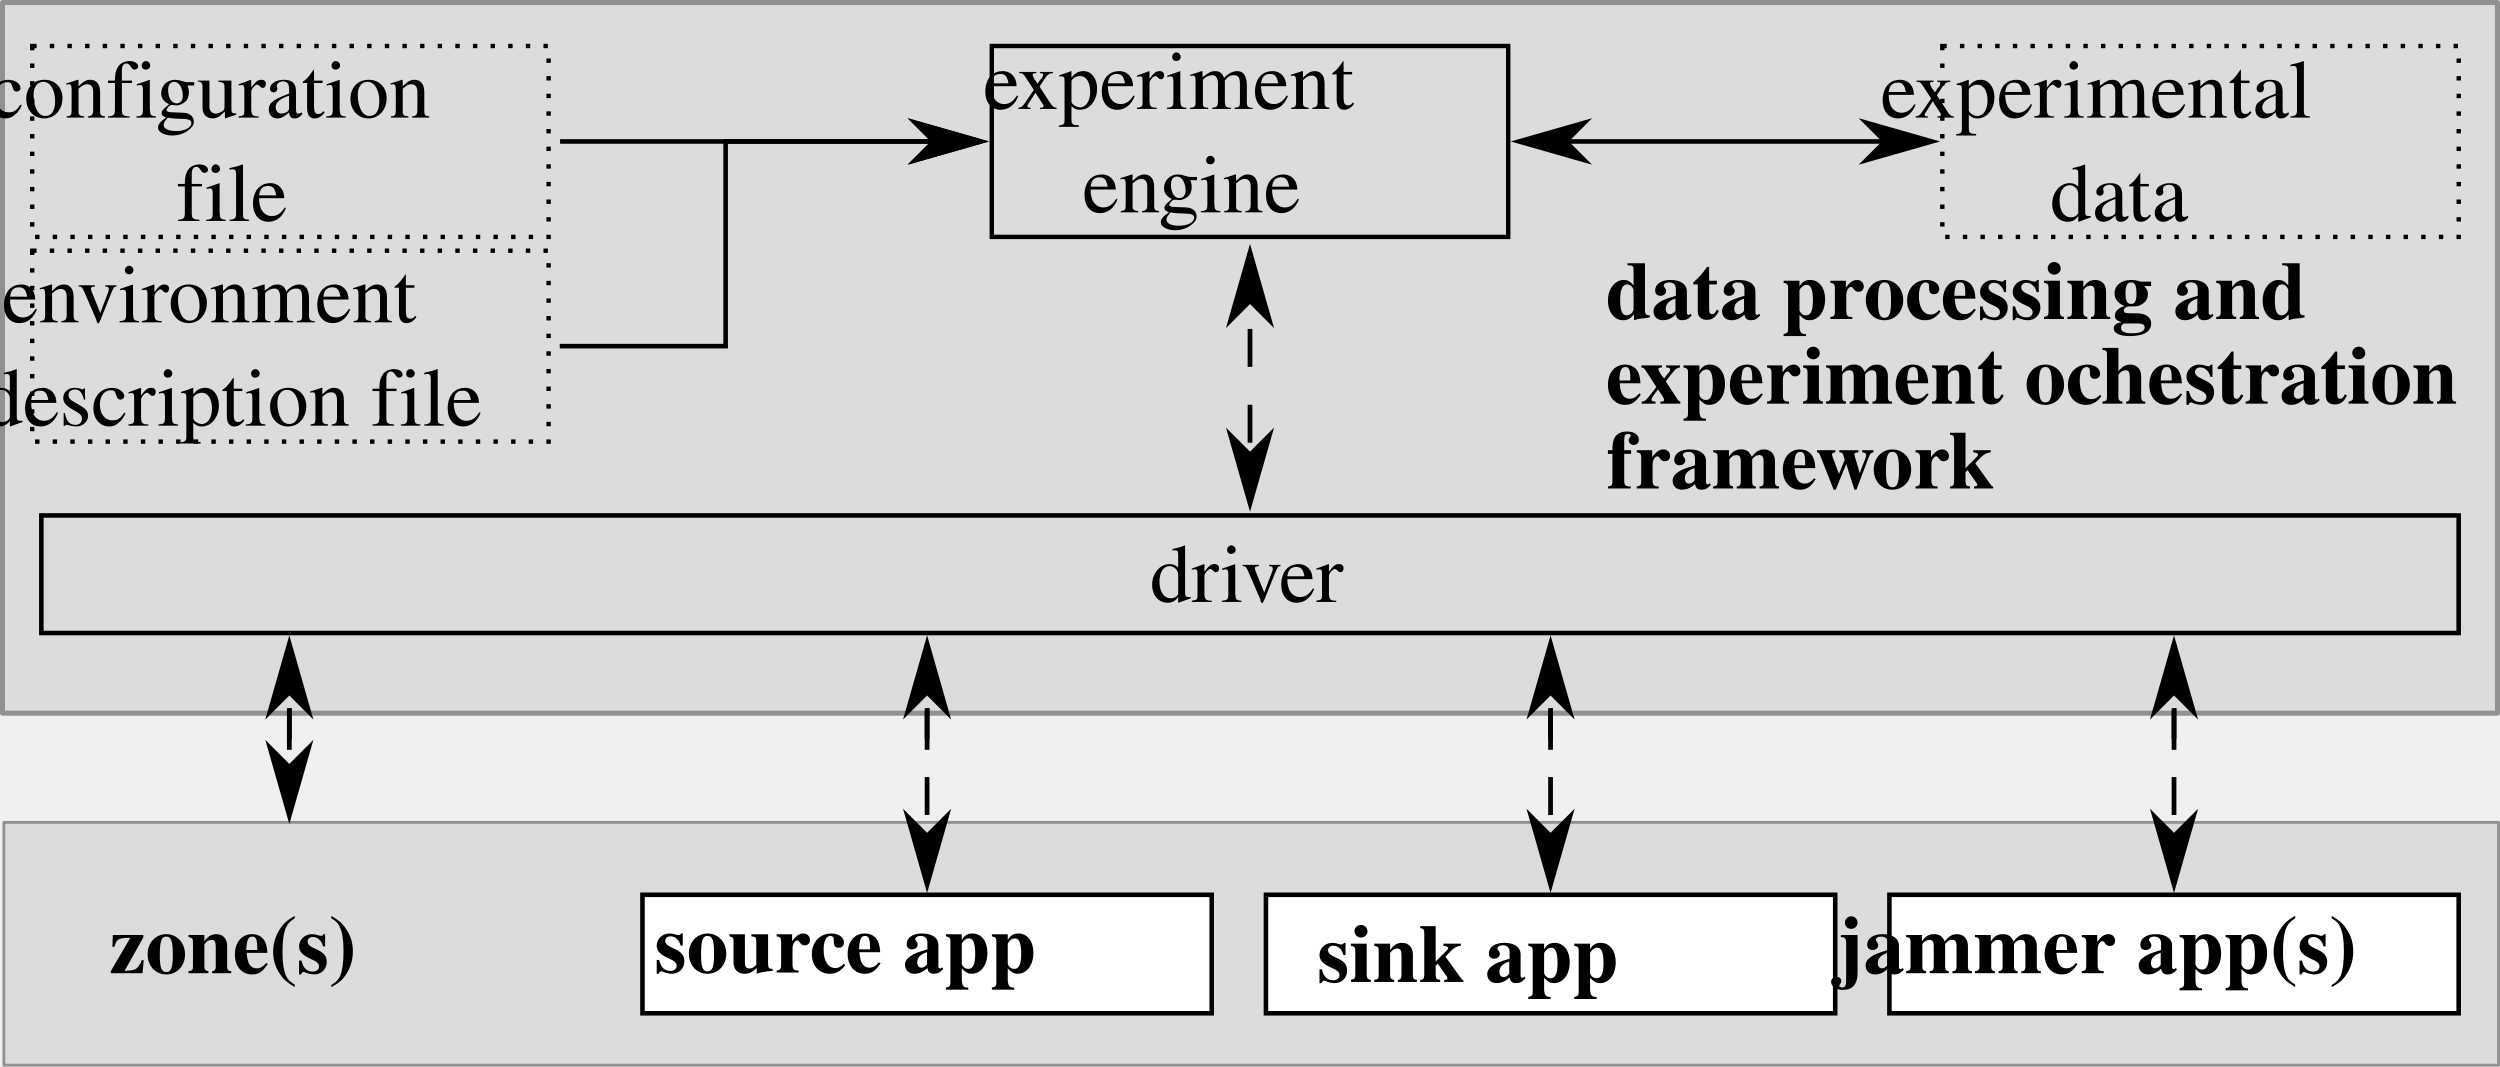
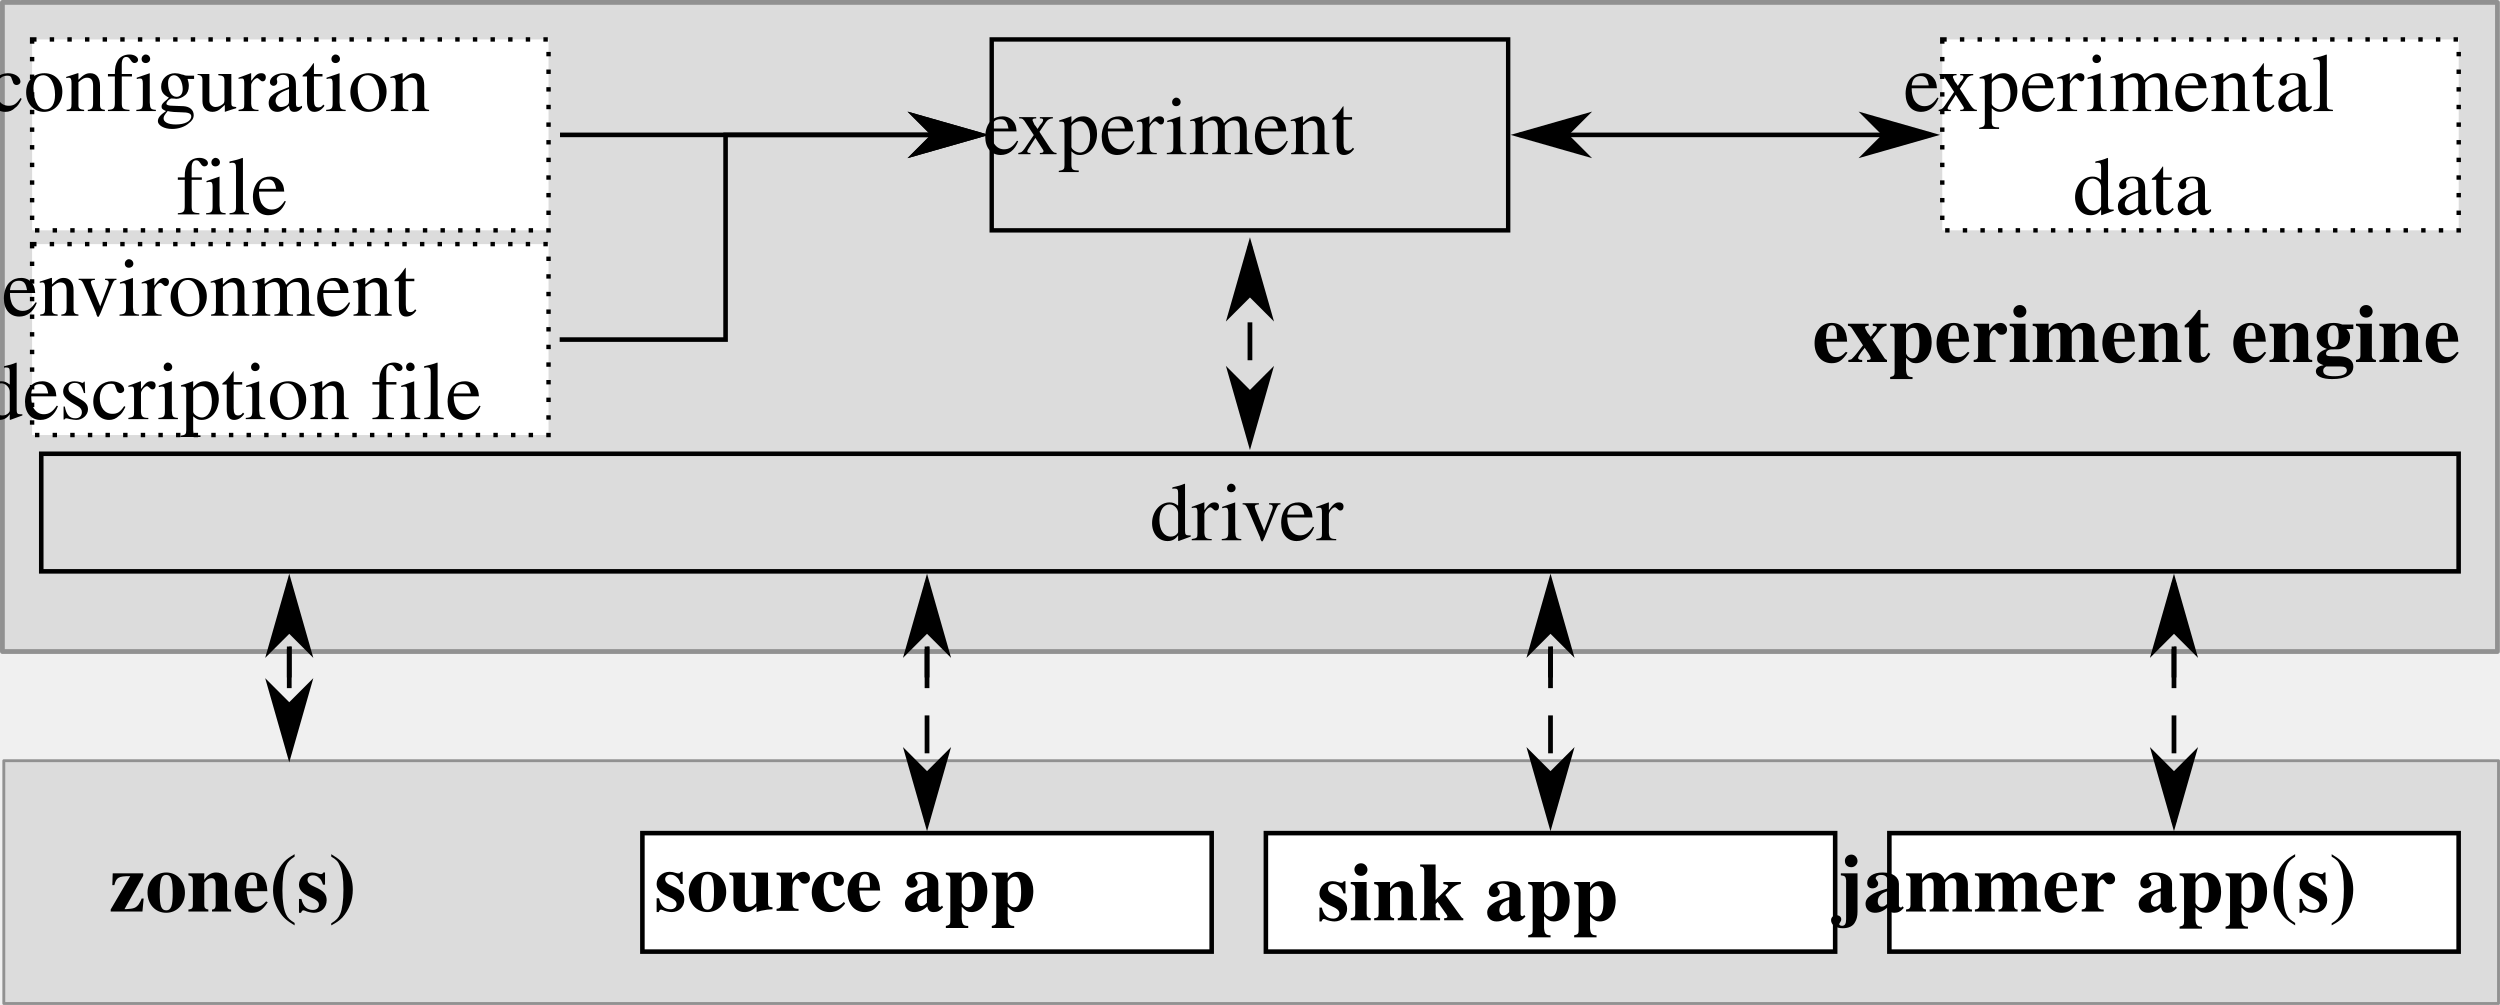
- <svg xmlns="http://www.w3.org/2000/svg" width="9.6cm" height="4.096cm" viewBox="0 0 96 40.957" version="1.1" id="svg15734">
+ <svg xmlns="http://www.w3.org/2000/svg" width="9.6cm" height="3.859cm" viewBox="0 0 95.996 38.589" version="1.1" id="svg15734">
  <defs id="defs15728">
    <marker orient="auto" refY="0" refX="0" id="marker2776" style="overflow:visible">
      <path id="path2774" d="M 0,0 5,-5 -12.5,0 5,5 Z" style="fill:#000000;fill-opacity:1;fill-rule:evenodd;stroke:#000000;stroke-width:1pt;stroke-opacity:1" transform="matrix(-0.8,0,0,-0.8,-10,0)" />
    </marker>
    <marker orient="auto" refY="0" refX="0" id="marker2772" style="overflow:visible">
      <path id="path2770" d="M 0,0 5,-5 -12.5,0 5,5 Z" style="fill:#000000;fill-opacity:1;fill-rule:evenodd;stroke:#000000;stroke-width:1pt;stroke-opacity:1" transform="matrix(0.8,0,0,0.8,10,0)" />
    </marker>
    <marker orient="auto" refY="0" refX="0" id="marker2768" style="overflow:visible">
      <path id="path2766" d="M 0,0 5,-5 -12.5,0 5,5 Z" style="fill:#000000;fill-opacity:1;fill-rule:evenodd;stroke:#000000;stroke-width:1pt;stroke-opacity:1" transform="matrix(-0.8,0,0,-0.8,-10,0)" />
    </marker>
    <marker orient="auto" refY="0" refX="0" id="Arrow1Lstart" style="overflow:visible">
      <path id="path2403" d="M 0,0 5,-5 -12.5,0 5,5 Z" style="fill:#000000;fill-opacity:1;fill-rule:evenodd;stroke:#000000;stroke-width:1pt;stroke-opacity:1" transform="matrix(0.8,0,0,0.8,10,0)" />
    </marker>
    <marker orient="auto" refY="0" refX="0" id="Arrow1Lend" style="overflow:visible">
      <path id="path2406" d="M 0,0 5,-5 -12.5,0 5,5 Z" style="fill:#000000;fill-opacity:1;fill-rule:evenodd;stroke:#000000;stroke-width:1pt;stroke-opacity:1" transform="matrix(-0.8,0,0,-0.8,-10,0)" />
    </marker>
    <marker style="overflow:visible" id="marker25062" refX="0" refY="0" orient="auto">
      <path transform="matrix(-1.1,0,0,-1.1,-1.1,0)" d="M 8.719,4.034 -2.207,0.016 8.719,-4.002 c -1.745,2.372 -1.735,5.617 -6e-7,8.035 z" style="fill:#000000;fill-opacity:1;fill-rule:evenodd;stroke:#000000;stroke-width:0.625;stroke-linejoin:round;stroke-opacity:1" id="path25060" />
    </marker>
    <marker orient="auto" refY="0" refX="0" id="Arrow2Lend-4-64-2" style="overflow:visible">
      <path id="path4248-8-5-8" style="fill:#000000;fill-opacity:1;fill-rule:evenodd;stroke:#000000;stroke-width:0.625;stroke-linejoin:round;stroke-opacity:1" d="M 8.719,4.034 -2.207,0.016 8.719,-4.002 c -1.745,2.372 -1.735,5.617 -6e-7,8.035 z" transform="matrix(-1.1,0,0,-1.1,-1.1,0)" />
    </marker>
    <marker orient="auto" refY="0" refX="0" id="Arrow2Lend-4-64-2-8" style="overflow:visible">
      <path id="path4248-8-5-8-5" style="fill:#000000;fill-opacity:1;fill-rule:evenodd;stroke:#000000;stroke-width:0.625;stroke-linejoin:round;stroke-opacity:1" d="M 8.719,4.034 -2.207,0.016 8.719,-4.002 c -1.745,2.372 -1.735,5.617 -6e-7,8.035 z" transform="matrix(-1.1,0,0,-1.1,-1.1,0)" />
    </marker>
    <marker orient="auto" refY="0" refX="0" id="Arrow2Lend-4-64-2-6" style="overflow:visible">
      <path id="path4248-8-5-8-4" style="fill:#000000;fill-opacity:1;fill-rule:evenodd;stroke:#000000;stroke-width:0.625;stroke-linejoin:round;stroke-opacity:1" d="M 8.719,4.034 -2.207,0.016 8.719,-4.002 c -1.745,2.372 -1.735,5.617 -6e-7,8.035 z" transform="matrix(-1.1,0,0,-1.1,-1.1,0)" />
    </marker>
    <marker orient="auto" refY="0" refX="0" id="Arrow2Lend-4-64-2-6-6" style="overflow:visible">
      <path id="path4248-8-5-8-4-2" style="fill:#000000;fill-opacity:1;fill-rule:evenodd;stroke:#000000;stroke-width:0.625;stroke-linejoin:round;stroke-opacity:1" d="M 8.719,4.034 -2.207,0.016 8.719,-4.002 c -1.745,2.372 -1.735,5.617 -6e-7,8.035 z" transform="matrix(-1.1,0,0,-1.1,-1.1,0)" />
    </marker>
    <marker orient="auto" refY="0" refX="0" id="Arrow2Lend-4-64-2-6-7" style="overflow:visible">
      <path id="path4248-8-5-8-4-24" style="fill:#000000;fill-opacity:1;fill-rule:evenodd;stroke:#000000;stroke-width:0.625;stroke-linejoin:round;stroke-opacity:1" d="M 8.719,4.034 -2.207,0.016 8.719,-4.002 c -1.745,2.372 -1.735,5.617 -6e-7,8.035 z" transform="matrix(-1.1,0,0,-1.1,-1.1,0)" />
    </marker>
    <marker orient="auto" refY="0" refX="0" id="Arrow2Lend-4-64-2-6-6-6" style="overflow:visible">
      <path id="path4248-8-5-8-4-2-2" style="fill:#000000;fill-opacity:1;fill-rule:evenodd;stroke:#000000;stroke-width:0.625;stroke-linejoin:round;stroke-opacity:1" d="M 8.719,4.034 -2.207,0.016 8.719,-4.002 c -1.745,2.372 -1.735,5.617 -6e-7,8.035 z" transform="matrix(-1.1,0,0,-1.1,-1.1,0)" />
    </marker>
    <marker orient="auto" refY="0" refX="0" id="Arrow2Lend-4-64-2-6-6-9" style="overflow:visible">
      <path id="path4248-8-5-8-4-2-0" style="fill:#000000;fill-opacity:1;fill-rule:evenodd;stroke:#000000;stroke-width:0.625;stroke-linejoin:round;stroke-opacity:1" d="M 8.719,4.034 -2.207,0.016 8.719,-4.002 c -1.745,2.372 -1.735,5.617 -6e-7,8.035 z" transform="matrix(-1.1,0,0,-1.1,-1.1,0)" />
    </marker>
    <marker orient="auto" refY="0" refX="0" id="Arrow2Lend-4-64-2-6-6-9-1" style="overflow:visible">
      <path id="path4248-8-5-8-4-2-0-3" style="fill:#000000;fill-opacity:1;fill-rule:evenodd;stroke:#000000;stroke-width:0.625;stroke-linejoin:round;stroke-opacity:1" d="M 8.719,4.034 -2.207,0.016 8.719,-4.002 c -1.745,2.372 -1.735,5.617 -6e-7,8.035 z" transform="matrix(-1.1,0,0,-1.1,-1.1,0)" />
    </marker>
    <marker orient="auto" refY="0" refX="0" id="Arrow2Lend-4-64-2-6-6-1" style="overflow:visible">
      <path id="path4248-8-5-8-4-2-1" style="fill:#000000;fill-opacity:1;fill-rule:evenodd;stroke:#000000;stroke-width:0.625;stroke-linejoin:round;stroke-opacity:1" d="M 8.719,4.034 -2.207,0.016 8.719,-4.002 c -1.745,2.372 -1.735,5.617 -6e-7,8.035 z" transform="matrix(-1.1,0,0,-1.1,-1.1,0)" />
    </marker>
    <marker orient="auto" refY="0" refX="0" id="Arrow2Lend-4-64-2-6-2-0" style="overflow:visible">
      <path id="path4248-8-5-8-4-5-3" style="fill:#000000;fill-opacity:1;fill-rule:evenodd;stroke:#000000;stroke-width:0.625;stroke-linejoin:round;stroke-opacity:1" d="M 8.719,4.034 -2.207,0.016 8.719,-4.002 c -1.745,2.372 -1.735,5.617 -6e-7,8.035 z" transform="matrix(-1.1,0,0,-1.1,-1.1,0)" />
    </marker>
    <marker orient="auto" refY="0" refX="0" id="Arrow2Lend-4-64-2-6-4" style="overflow:visible">
      <path id="path4248-8-5-8-4-0" style="fill:#000000;fill-opacity:1;fill-rule:evenodd;stroke:#000000;stroke-width:0.625;stroke-linejoin:round;stroke-opacity:1" d="M 8.719,4.034 -2.207,0.016 8.719,-4.002 c -1.745,2.372 -1.735,5.617 -6e-7,8.035 z" transform="matrix(-1.1,0,0,-1.1,-1.1,0)" />
    </marker>
    <marker orient="auto" refY="0" refX="0" id="Arrow2Lend-4-64-2-8-3" style="overflow:visible">
      <path id="path4248-8-5-8-5-9" style="fill:#000000;fill-opacity:1;fill-rule:evenodd;stroke:#000000;stroke-width:0.625;stroke-linejoin:round;stroke-opacity:1" d="M 8.719,4.034 -2.207,0.016 8.719,-4.002 c -1.745,2.372 -1.735,5.617 -6e-7,8.035 z" transform="matrix(-1.1,0,0,-1.1,-1.1,0)" />
    </marker>
    <marker orient="auto" refY="0" refX="0" id="Arrow2Lend-4-64-2-1" style="overflow:visible">
      <path id="path4248-8-5-8-9" style="fill:#000000;fill-opacity:1;fill-rule:evenodd;stroke:#000000;stroke-width:0.625;stroke-linejoin:round;stroke-opacity:1" d="M 8.719,4.034 -2.207,0.016 8.719,-4.002 c -1.745,2.372 -1.735,5.617 -6e-7,8.035 z" transform="matrix(-1.1,0,0,-1.1,-1.1,0)" />
    </marker>
    <marker orient="auto" refY="0" refX="0" id="Arrow2Lend-4-64-2-6-6-9-19" style="overflow:visible">
      <path id="path4248-8-5-8-4-2-0-6" style="fill:#000000;fill-opacity:1;fill-rule:evenodd;stroke:#000000;stroke-width:0.625;stroke-linejoin:round;stroke-opacity:1" d="M 8.719,4.034 -2.207,0.016 8.719,-4.002 c -1.745,2.372 -1.735,5.617 -6e-7,8.035 z" transform="matrix(-1.1,0,0,-1.1,-1.1,0)" />
    </marker>
    <marker orient="auto" refY="0" refX="0" id="Arrow2Lend-4-64-2-6-6-2" style="overflow:visible">
      <path id="path4248-8-5-8-4-2-12" style="fill:#000000;fill-opacity:1;fill-rule:evenodd;stroke:#000000;stroke-width:0.625;stroke-linejoin:round;stroke-opacity:1" d="M 8.719,4.034 -2.207,0.016 8.719,-4.002 c -1.745,2.372 -1.735,5.617 -6e-7,8.035 z" transform="matrix(-1.1,0,0,-1.1,-1.1,0)" />
    </marker>
    <marker orient="auto" refY="0" refX="0" id="Arrow2Lend-4-64-2-6-2-07" style="overflow:visible">
      <path id="path4248-8-5-8-4-5-31" style="fill:#000000;fill-opacity:1;fill-rule:evenodd;stroke:#000000;stroke-width:0.625;stroke-linejoin:round;stroke-opacity:1" d="M 8.719,4.034 -2.207,0.016 8.719,-4.002 c -1.745,2.372 -1.735,5.617 -6e-7,8.035 z" transform="matrix(-1.1,0,0,-1.1,-1.1,0)" />
    </marker>
    <marker orient="auto" refY="0" refX="0" id="Arrow2Lend-4-64-2-6-1" style="overflow:visible">
      <path id="path4248-8-5-8-4-9" style="fill:#000000;fill-opacity:1;fill-rule:evenodd;stroke:#000000;stroke-width:0.625;stroke-linejoin:round;stroke-opacity:1" d="M 8.719,4.034 -2.207,0.016 8.719,-4.002 c -1.745,2.372 -1.735,5.617 -6e-7,8.035 z" transform="matrix(-1.1,0,0,-1.1,-1.1,0)" />
    </marker>
    <marker orient="auto" refY="0" refX="0" id="Arrow2Lend-4-64-2-8-0" style="overflow:visible">
      <path id="path4248-8-5-8-5-5" style="fill:#000000;fill-opacity:1;fill-rule:evenodd;stroke:#000000;stroke-width:0.625;stroke-linejoin:round;stroke-opacity:1" d="M 8.719,4.034 -2.207,0.016 8.719,-4.002 c -1.745,2.372 -1.735,5.617 -6e-7,8.035 z" transform="matrix(-1.1,0,0,-1.1,-1.1,0)" />
    </marker>
    <marker orient="auto" refY="0" refX="0" id="Arrow2Lend-4-64-2-67" style="overflow:visible">
      <path id="path4248-8-5-8-7" style="fill:#000000;fill-opacity:1;fill-rule:evenodd;stroke:#000000;stroke-width:0.625;stroke-linejoin:round;stroke-opacity:1" d="M 8.719,4.034 -2.207,0.016 8.719,-4.002 c -1.745,2.372 -1.735,5.617 -6e-7,8.035 z" transform="matrix(-1.1,0,0,-1.1,-1.1,0)" />
    </marker>
    <marker orient="auto" refY="0" refX="0" id="Arrow2Lend-4-64-2-6-2-07-9" style="overflow:visible">
      <path id="path4248-8-5-8-4-5-31-7" style="fill:#000000;fill-opacity:1;fill-rule:evenodd;stroke:#000000;stroke-width:0.625;stroke-linejoin:round;stroke-opacity:1" d="M 8.719,4.034 -2.207,0.016 8.719,-4.002 c -1.745,2.372 -1.735,5.617 -6e-7,8.035 z" transform="matrix(-1.1,0,0,-1.1,-1.1,0)" />
    </marker>
    <marker orient="auto" refY="0" refX="0" id="Arrow2Lend-4-64-2-6-2-07-5" style="overflow:visible">
      <path id="path4248-8-5-8-4-5-31-3" style="fill:#000000;fill-opacity:1;fill-rule:evenodd;stroke:#000000;stroke-width:0.625;stroke-linejoin:round;stroke-opacity:1" d="M 8.719,4.034 -2.207,0.016 8.719,-4.002 c -1.745,2.372 -1.735,5.617 -6e-7,8.035 z" transform="matrix(-1.1,0,0,-1.1,-1.1,0)" />
    </marker>
    <marker orient="auto" refY="0" refX="0" id="Arrow2Lend-4-64-2-6-2-07-9-8" style="overflow:visible">
      <path id="path4248-8-5-8-4-5-31-7-3" style="fill:#000000;fill-opacity:1;fill-rule:evenodd;stroke:#000000;stroke-width:0.625;stroke-linejoin:round;stroke-opacity:1" d="M 8.719,4.034 -2.207,0.016 8.719,-4.002 c -1.745,2.372 -1.735,5.617 -6e-7,8.035 z" transform="matrix(-1.1,0,0,-1.1,-1.1,0)" />
    </marker>
    <marker orient="auto" refY="0" refX="0" id="Arrow2Lend-4-64-2-6-2-07-9-9" style="overflow:visible">
      <path id="path4248-8-5-8-4-5-31-7-37" style="fill:#000000;fill-opacity:1;fill-rule:evenodd;stroke:#000000;stroke-width:0.625;stroke-linejoin:round;stroke-opacity:1" d="M 8.719,4.034 -2.207,0.016 8.719,-4.002 c -1.745,2.372 -1.735,5.617 -6e-7,8.035 z" transform="matrix(-1.1,0,0,-1.1,-1.1,0)" />
    </marker>
    <marker orient="auto" refY="0" refX="0" id="Arrow2Lend-4-64-2-56" style="overflow:visible">
      <path id="path4248-8-5-8-39" style="fill:#000000;fill-opacity:1;fill-rule:evenodd;stroke:#000000;stroke-width:0.625;stroke-linejoin:round;stroke-opacity:1" d="M 8.719,4.034 -2.207,0.016 8.719,-4.002 c -1.745,2.372 -1.735,5.617 -6e-7,8.035 z" transform="matrix(-1.1,0,0,-1.1,-1.1,0)" />
    </marker>
    <marker orient="auto" refY="0" refX="0" id="Arrow2Lend-4-64-2-56-3" style="overflow:visible">
      <path id="path4248-8-5-8-39-6" style="fill:#000000;fill-opacity:1;fill-rule:evenodd;stroke:#000000;stroke-width:0.625;stroke-linejoin:round;stroke-opacity:1" d="M 8.719,4.034 -2.207,0.016 8.719,-4.002 c -1.745,2.372 -1.735,5.617 -6e-7,8.035 z" transform="matrix(-1.1,0,0,-1.1,-1.1,0)" />
    </marker>
    <marker orient="auto" refY="0" refX="0" id="Arrow1Lstart-5" style="overflow:visible">
      <path id="path2403-3" d="M 0,0 5,-5 -12.5,0 5,5 Z" style="fill:#000000;fill-opacity:1;fill-rule:evenodd;stroke:#000000;stroke-width:1pt;stroke-opacity:1" transform="matrix(0.8,0,0,0.8,10,0)" />
    </marker>
    <marker orient="auto" refY="0" refX="0" id="Arrow1Lend-5" style="overflow:visible">
      <path id="path2406-6" d="M 0,0 5,-5 -12.5,0 5,5 Z" style="fill:#000000;fill-opacity:1;fill-rule:evenodd;stroke:#000000;stroke-width:1pt;stroke-opacity:1" transform="matrix(-0.8,0,0,-0.8,-10,0)" />
    </marker>
    <marker orient="auto" refY="0" refX="0" id="Arrow2Lend-4-64-2-8-8" style="overflow:visible">
      <path id="path4248-8-5-8-4-1" style="fill:#000000;fill-opacity:1;fill-rule:evenodd;stroke:#000000;stroke-width:0.625;stroke-linejoin:round;stroke-opacity:1" d="M 8.719,4.034 -2.207,0.016 8.719,-4.002 c -1.745,2.372 -1.735,5.617 -6e-7,8.035 z" transform="matrix(-1.1,0,0,-1.1,-1.1,0)" />
    </marker>
    <marker orient="auto" refY="0" refX="0" id="marker2772-9" style="overflow:visible">
      <path id="path2770-1" d="M 0,0 5,-5 -12.5,0 5,5 Z" style="fill:#000000;fill-opacity:1;fill-rule:evenodd;stroke:#000000;stroke-width:1pt;stroke-opacity:1" transform="matrix(0.8,0,0,0.8,10,0)" />
    </marker>
    <marker orient="auto" refY="0" refX="0" id="marker2776-2" style="overflow:visible">
      <path id="path2774-7" d="M 0,0 5,-5 -12.5,0 5,5 Z" style="fill:#000000;fill-opacity:1;fill-rule:evenodd;stroke:#000000;stroke-width:1pt;stroke-opacity:1" transform="matrix(-0.8,0,0,-0.8,-10,0)" />
    </marker>
    <marker orient="auto" refY="0" refX="0" id="Arrow1Lstart-9" style="overflow:visible">
      <path id="path2403-36" d="M 0,0 5,-5 -12.5,0 5,5 Z" style="fill:#000000;fill-opacity:1;fill-rule:evenodd;stroke:#000000;stroke-width:1pt;stroke-opacity:1" transform="matrix(0.8,0,0,0.8,10,0)" />
    </marker>
    <marker orient="auto" refY="0" refX="0" id="Arrow1Lend-0" style="overflow:visible">
      <path id="path2406-62" d="M 0,0 5,-5 -12.5,0 5,5 Z" style="fill:#000000;fill-opacity:1;fill-rule:evenodd;stroke:#000000;stroke-width:1pt;stroke-opacity:1" transform="matrix(-0.8,0,0,-0.8,-10,0)" />
    </marker>
    <marker orient="auto" refY="0" refX="0" id="marker2772-1" style="overflow:visible">
      <path id="path2770-0" d="M 0,0 5,-5 -12.5,0 5,5 Z" style="fill:#000000;fill-opacity:1;fill-rule:evenodd;stroke:#000000;stroke-width:1pt;stroke-opacity:1" transform="matrix(0.8,0,0,0.8,10,0)" />
    </marker>
    <marker orient="auto" refY="0" refX="0" id="marker2776-6" style="overflow:visible">
      <path id="path2774-3" d="M 0,0 5,-5 -12.5,0 5,5 Z" style="fill:#000000;fill-opacity:1;fill-rule:evenodd;stroke:#000000;stroke-width:1pt;stroke-opacity:1" transform="matrix(-0.8,0,0,-0.8,-10,0)" />
    </marker>
    <marker orient="auto" refY="0" refX="0" id="marker2772-0" style="overflow:visible">
      <path id="path2770-6" d="M 0,0 5,-5 -12.5,0 5,5 Z" style="fill:#000000;fill-opacity:1;fill-rule:evenodd;stroke:#000000;stroke-width:1pt;stroke-opacity:1" transform="matrix(0.8,0,0,0.8,10,0)" />
    </marker>
    <marker orient="auto" refY="0" refX="0" id="marker2776-1" style="overflow:visible">
      <path id="path2774-5" d="M 0,0 5,-5 -12.5,0 5,5 Z" style="fill:#000000;fill-opacity:1;fill-rule:evenodd;stroke:#000000;stroke-width:1pt;stroke-opacity:1" transform="matrix(-0.8,0,0,-0.8,-10,0)" />
    </marker>
    <marker orient="auto" refY="0" refX="0" id="marker2772-4" style="overflow:visible">
      <path id="path2770-7" d="M 0,0 5,-5 -12.5,0 5,5 Z" style="fill:#000000;fill-opacity:1;fill-rule:evenodd;stroke:#000000;stroke-width:1pt;stroke-opacity:1" transform="matrix(0.8,0,0,0.8,10,0)" />
    </marker>
    <marker orient="auto" refY="0" refX="0" id="marker2776-65" style="overflow:visible">
      <path id="path2774-6" d="M 0,0 5,-5 -12.5,0 5,5 Z" style="fill:#000000;fill-opacity:1;fill-rule:evenodd;stroke:#000000;stroke-width:1pt;stroke-opacity:1" transform="matrix(-0.8,0,0,-0.8,-10,0)" />
    </marker>
    <marker orient="auto" refY="0" refX="0" id="Arrow1Lstart-3" style="overflow:visible">
      <path id="path2403-7" d="M 0,0 5,-5 -12.5,0 5,5 Z" style="fill:#000000;fill-opacity:1;fill-rule:evenodd;stroke:#000000;stroke-width:1pt;stroke-opacity:1" transform="matrix(0.8,0,0,0.8,10,0)" />
    </marker>
    <marker orient="auto" refY="0" refX="0" id="Arrow1Lend-4" style="overflow:visible">
      <path id="path2406-5" d="M 0,0 5,-5 -12.5,0 5,5 Z" style="fill:#000000;fill-opacity:1;fill-rule:evenodd;stroke:#000000;stroke-width:1pt;stroke-opacity:1" transform="matrix(-0.8,0,0,-0.8,-10,0)" />
    </marker>
    <marker orient="auto" refY="0" refX="0" id="Arrow1Lstart-3-3" style="overflow:visible">
      <path id="path2403-7-5" d="M 0,0 5,-5 -12.5,0 5,5 Z" style="fill:#000000;fill-opacity:1;fill-rule:evenodd;stroke:#000000;stroke-width:1pt;stroke-opacity:1" transform="matrix(0.8,0,0,0.8,10,0)" />
    </marker>
    <marker orient="auto" refY="0" refX="0" id="Arrow1Lend-4-6" style="overflow:visible">
      <path id="path2406-5-2" d="M 0,0 5,-5 -12.5,0 5,5 Z" style="fill:#000000;fill-opacity:1;fill-rule:evenodd;stroke:#000000;stroke-width:1pt;stroke-opacity:1" transform="matrix(-0.8,0,0,-0.8,-10,0)" />
    </marker>
    <marker orient="auto" refY="0" refX="0" id="marker2772-4-3" style="overflow:visible">
      <path id="path2770-7-6" d="M 0,0 5,-5 -12.5,0 5,5 Z" style="fill:#000000;fill-opacity:1;fill-rule:evenodd;stroke:#000000;stroke-width:1pt;stroke-opacity:1" transform="matrix(0.8,0,0,0.8,10,0)" />
    </marker>
    <marker orient="auto" refY="0" refX="0" id="marker2776-65-7" style="overflow:visible">
      <path id="path2774-6-5" d="M 0,0 5,-5 -12.5,0 5,5 Z" style="fill:#000000;fill-opacity:1;fill-rule:evenodd;stroke:#000000;stroke-width:1pt;stroke-opacity:1" transform="matrix(-0.8,0,0,-0.8,-10,0)" />
    </marker>
    <marker orient="auto" refY="0" refX="0" id="marker2772-4-5" style="overflow:visible">
      <path id="path2770-7-62" d="M 0,0 5,-5 -12.5,0 5,5 Z" style="fill:#000000;fill-opacity:1;fill-rule:evenodd;stroke:#000000;stroke-width:1pt;stroke-opacity:1" transform="matrix(0.8,0,0,0.8,10,0)" />
    </marker>
    <marker orient="auto" refY="0" refX="0" id="marker2776-65-9" style="overflow:visible">
      <path id="path2774-6-1" d="M 0,0 5,-5 -12.5,0 5,5 Z" style="fill:#000000;fill-opacity:1;fill-rule:evenodd;stroke:#000000;stroke-width:1pt;stroke-opacity:1" transform="matrix(-0.8,0,0,-0.8,-10,0)" />
    </marker>
    <marker orient="auto" refY="0" refX="0" id="marker2772-4-9" style="overflow:visible">
      <path id="path2770-7-3" d="M 0,0 5,-5 -12.5,0 5,5 Z" style="fill:#000000;fill-opacity:1;fill-rule:evenodd;stroke:#000000;stroke-width:1pt;stroke-opacity:1" transform="matrix(0.8,0,0,0.8,10,0)" />
    </marker>
    <marker orient="auto" refY="0" refX="0" id="marker2776-65-6" style="overflow:visible">
      <path id="path2774-6-0" d="M 0,0 5,-5 -12.5,0 5,5 Z" style="fill:#000000;fill-opacity:1;fill-rule:evenodd;stroke:#000000;stroke-width:1pt;stroke-opacity:1" transform="matrix(-0.8,0,0,-0.8,-10,0)" />
    </marker>
    <marker orient="auto" refY="0" refX="0" id="marker2772-4-1" style="overflow:visible">
      <path id="path2770-7-8" d="M 0,0 5,-5 -12.5,0 5,5 Z" style="fill:#000000;fill-opacity:1;fill-rule:evenodd;stroke:#000000;stroke-width:1pt;stroke-opacity:1" transform="matrix(0.8,0,0,0.8,10,0)" />
    </marker>
    <marker orient="auto" refY="0" refX="0" id="marker2776-65-79" style="overflow:visible">
      <path id="path2774-6-2" d="M 0,0 5,-5 -12.5,0 5,5 Z" style="fill:#000000;fill-opacity:1;fill-rule:evenodd;stroke:#000000;stroke-width:1pt;stroke-opacity:1" transform="matrix(-0.8,0,0,-0.8,-10,0)" />
    </marker>
  </defs>
-   <g id="layer2" style="display:inline" transform="translate(0.09293036,3.7971)">
-     <rect y="-3.701" x="0.003" height="27.289" width="95.807" id="rect4204" style="display:inline;opacity:0.5;fill:#c8c8c8;fill-opacity:1;stroke:#323232;stroke-width:0.193;stroke-linejoin:round;stroke-miterlimit:3.93;stroke-dasharray:none;stroke-dashoffset:0;stroke-opacity:1" />
-     <rect id="rect3336-2-5-3-2-4-4-1-3" height="7.331" width="19.831" y="5.828" x="1.143" style="display:inline;fill:none;fill-rule:evenodd;stroke:#000000;stroke-width:0.169;stroke-miterlimit:4;stroke-dasharray:0.169, 0.508;stroke-dashoffset:0" />
-     <text xml:space="preserve" style="font-style:normal;font-weight:normal;font-size:3.387px;line-height:0%;font-family:sans-serif;text-align:center;letter-spacing:0px;word-spacing:0px;text-anchor:middle;display:inline;fill:#000000;fill-opacity:1;stroke:none;stroke-width:0.282px;stroke-linecap:butt;stroke-linejoin:miter;stroke-opacity:1" x="11.019" y="8.577" id="text4213-1-6-5-9-8-01-6">
-       <tspan x="11.416" y="8.577" style="font-style:normal;font-variant:normal;font-weight:normal;font-stretch:normal;font-size:3.175px;line-height:1.25;font-family:'Nimbus Roman No9 L';-inkscape-font-specification:'Nimbus Roman No9 L';text-align:center;text-anchor:middle;stroke-width:0.282px" id="tspan2270-7">environment </tspan>
-       <tspan x="11.019" y="12.546" style="font-style:normal;font-variant:normal;font-weight:normal;font-stretch:normal;font-size:3.175px;line-height:1.25;font-family:'Nimbus Roman No9 L';-inkscape-font-specification:'Nimbus Roman No9 L';text-align:center;text-anchor:middle;stroke-width:0.282px" id="tspan3103-5">description file</tspan>
-     </text>
-     <path id="path7213-06-5-30-4-7-2-9" d="m 21.401,9.493 h 6.371 V 1.633 l 9.767,7e-7" style="display:inline;fill:none;stroke:#000000;stroke-width:0.176;stroke-miterlimit:4;stroke-dasharray:none;marker-end:url(#Arrow1Lend-4-6)" />
+   <g id="layer2" style="display:inline" transform="translate(0.08866094,1.429593)">
+     <rect y="-1.337" x="0.003" height="24.926" width="95.807" id="rect4204" style="display:inline;opacity:0.5;fill:#c8c8c8;fill-opacity:1;stroke:#323232;stroke-width:0.184;stroke-linejoin:round;stroke-miterlimit:3.93;stroke-dasharray:none;stroke-dashoffset:0;stroke-opacity:1" />
+     <rect id="rect3336-2-5-3-2-4-4-1-3" height="7.331" width="19.831" y="7.944" x="1.143" style="display:inline;fill:#ffffff;fill-rule:evenodd;stroke:#000000;stroke-width:0.169;stroke-miterlimit:4;stroke-dasharray:0.169, 0.508;stroke-dashoffset:0;fill-opacity:1" />
+     <text xml:space="preserve" style="font-style:normal;font-weight:normal;font-size:3.387px;line-height:0%;font-family:sans-serif;text-align:center;letter-spacing:0px;word-spacing:0px;text-anchor:middle;display:inline;fill:#000000;fill-opacity:1;stroke:none;stroke-width:0.282px;stroke-linecap:butt;stroke-linejoin:miter;stroke-opacity:1" x="11.019" y="10.694" id="text4213-1-6-5-9-8-01-6">
+       <tspan x="11.416" y="10.694" style="font-style:normal;font-variant:normal;font-weight:normal;font-stretch:normal;font-size:3.175px;line-height:1.25;font-family:'Nimbus Roman No9 L';-inkscape-font-specification:'Nimbus Roman No9 L';text-align:center;text-anchor:middle;stroke-width:0.282px" id="tspan2270-7">environment </tspan>
+       <tspan x="11.019" y="14.663" style="font-style:normal;font-variant:normal;font-weight:normal;font-stretch:normal;font-size:3.175px;line-height:1.25;font-family:'Nimbus Roman No9 L';-inkscape-font-specification:'Nimbus Roman No9 L';text-align:center;text-anchor:middle;stroke-width:0.282px" id="tspan3103-5">description file</tspan>
+     </text>
+     <path id="path7213-06-5-30-4-7-2-9" d="m 21.401,11.61 h 6.371 V 3.75 l 9.767,7e-7" style="display:inline;fill:none;stroke:#000000;stroke-width:0.176;stroke-miterlimit:4;stroke-dasharray:none;marker-end:url(#Arrow1Lend-4-6)" />
    <rect y="27.781" x="0.057" height="9.323" width="95.794" id="rect4204-3" style="display:inline;opacity:0.5;fill:#c8c8c8;fill-opacity:1;stroke:#323232;stroke-width:0.111;stroke-linejoin:round;stroke-miterlimit:3.93;stroke-dasharray:none;stroke-dashoffset:0;stroke-opacity:1" />
  </g>
-   <g id="layer1" transform="translate(0.8943637,-62.19218)">
-     <rect id="rect3336-2-5-3-2-4-4-1" height="7.331" width="19.831" y="63.957" x="0.342" style="display:inline;fill:none;fill-rule:evenodd;stroke:#000000;stroke-width:0.169;stroke-miterlimit:4;stroke-dasharray:0.169, 0.508;stroke-dashoffset:0" />
-     <text xml:space="preserve" style="font-style:normal;font-weight:normal;font-size:3.387px;line-height:0%;font-family:sans-serif;text-align:center;letter-spacing:0px;word-spacing:0px;text-anchor:middle;display:inline;fill:#000000;fill-opacity:1;stroke:none;stroke-width:0.282px;stroke-linecap:butt;stroke-linejoin:miter;stroke-opacity:1" x="10.217" y="66.707" id="text4213-1-6-5-9-8-01">
-       <tspan x="10.614" y="66.707" style="font-style:normal;font-variant:normal;font-weight:normal;font-stretch:normal;font-size:3.175px;line-height:1.25;font-family:'Nimbus Roman No9 L';-inkscape-font-specification:'Nimbus Roman No9 L';text-align:center;text-anchor:middle;stroke-width:0.282px" id="tspan2270">configuration </tspan>
-       <tspan x="10.217" y="70.675" style="font-style:normal;font-variant:normal;font-weight:normal;font-stretch:normal;font-size:3.175px;line-height:1.25;font-family:'Nimbus Roman No9 L';-inkscape-font-specification:'Nimbus Roman No9 L';text-align:center;text-anchor:middle;stroke-width:0.282px" id="tspan3103">file</tspan>
-     </text>
-     <g id="g9633" transform="translate(6.465398,-2.116667)">
-       <rect style="display:inline;fill:none;fill-rule:evenodd;stroke:#000000;stroke-width:0.169;stroke-miterlimit:4;stroke-dasharray:0.169, 0.508;stroke-dashoffset:0" x="67.225" y="66.074" width="19.831" height="7.331" id="rect3336-2-5-3-2-4-4-5-7" />
-       <text id="text4213-1-6-5-9-8-0-2" y="68.823" x="77.101" style="font-style:normal;font-weight:normal;font-size:3.387px;line-height:0%;font-family:sans-serif;text-align:center;letter-spacing:0px;word-spacing:0px;text-anchor:middle;display:inline;fill:#000000;fill-opacity:1;stroke:none;stroke-width:0.282px;stroke-linecap:butt;stroke-linejoin:miter;stroke-opacity:1" xml:space="preserve">
-         <tspan id="tspan2272" style="font-style:normal;font-variant:normal;font-weight:normal;font-stretch:normal;font-size:3.175px;line-height:1.25;font-family:'Nimbus Roman No9 L';-inkscape-font-specification:'Nimbus Roman No9 L';text-align:center;text-anchor:middle;stroke-width:0.282px" y="68.823" x="77.497">experimental </tspan>
-         <tspan id="tspan3105" style="font-style:normal;font-variant:normal;font-weight:normal;font-stretch:normal;font-size:3.175px;line-height:1.25;font-family:'Nimbus Roman No9 L';-inkscape-font-specification:'Nimbus Roman No9 L';text-align:center;text-anchor:middle;stroke-width:0.282px" y="72.792" x="77.101">data</tspan>
-       </text>
-     </g>
-     <path id="path7213-06-5-30-4-7" d="M 57.457,67.623 H 73.263" style="display:inline;fill:none;stroke:#000000;stroke-width:0.176;stroke-miterlimit:4;stroke-dasharray:none;marker-start:url(#Arrow1Lstart);marker-end:url(#Arrow1Lend)" />
+   <g id="layer1" transform="translate(0.8900943,-64.55969)">
+     <rect id="rect3336-2-5-3-2-4-4-1" height="7.331" width="19.831" y="66.074" x="0.342" style="display:inline;fill:#ffffff;fill-rule:evenodd;stroke:#000000;stroke-width:0.169;stroke-miterlimit:4;stroke-dasharray:0.169, 0.508;stroke-dashoffset:0;fill-opacity:1" />
+     <text xml:space="preserve" style="font-style:normal;font-weight:normal;font-size:3.387px;line-height:0%;font-family:sans-serif;text-align:center;letter-spacing:0px;word-spacing:0px;text-anchor:middle;display:inline;fill:#000000;fill-opacity:1;stroke:none;stroke-width:0.282px;stroke-linecap:butt;stroke-linejoin:miter;stroke-opacity:1" x="10.217" y="68.823" id="text4213-1-6-5-9-8-01">
+       <tspan x="10.614" y="68.823" style="font-style:normal;font-variant:normal;font-weight:normal;font-stretch:normal;font-size:3.175px;line-height:1.25;font-family:'Nimbus Roman No9 L';-inkscape-font-specification:'Nimbus Roman No9 L';text-align:center;text-anchor:middle;stroke-width:0.282px" id="tspan2270">configuration </tspan>
+       <tspan x="10.217" y="72.792" style="font-style:normal;font-variant:normal;font-weight:normal;font-stretch:normal;font-size:3.175px;line-height:1.25;font-family:'Nimbus Roman No9 L';-inkscape-font-specification:'Nimbus Roman No9 L';text-align:center;text-anchor:middle;stroke-width:0.282px" id="tspan3103">file</tspan>
+     </text>
+     <g id="g9633" transform="translate(6.465398)" style="fill:#ffffff;fill-opacity:1">
+       <rect style="display:inline;fill:#ffffff;fill-opacity:1;fill-rule:evenodd;stroke:#000000;stroke-width:0.169;stroke-miterlimit:4;stroke-dasharray:0.169, 0.508;stroke-dashoffset:0" x="67.225" y="66.074" width="19.831" height="7.331" id="rect3336-2-5-3-2-4-4-5-7" />
+     </g>
+     <path id="path7213-06-5-30-4-7" d="M 57.457,69.739 H 73.263" style="display:inline;fill:none;stroke:#000000;stroke-width:0.176;stroke-miterlimit:4;stroke-dasharray:none;marker-start:url(#Arrow1Lstart);marker-end:url(#Arrow1Lend)" />
    <rect id="rect3336-2-5-3-4-6-31-1-1-2" height="4.515" width="92.825" y="81.984" x="0.693" style="display:inline;fill:none;fill-rule:evenodd;stroke:#000000;stroke-width:0.175;stroke-miterlimit:4;stroke-dasharray:none" />
    <text xml:space="preserve" style="font-style:normal;font-weight:normal;font-size:3.387px;line-height:0%;font-family:sans-serif;letter-spacing:0px;word-spacing:0px;display:inline;fill:#000000;fill-opacity:1;stroke:none;stroke-width:0.282px;stroke-linecap:butt;stroke-linejoin:miter;stroke-opacity:1" x="43.269" y="85.304" id="text4213-15-49-7-8">
      <tspan x="43.269" y="85.304" style="font-style:normal;font-variant:normal;font-weight:normal;font-stretch:normal;font-size:3.175px;line-height:1.25;font-family:'Nimbus Roman No9 L';-inkscape-font-specification:'Nimbus Roman No9 L';stroke-width:0.282px" id="tspan4217-5-2-7-5">driver</tspan>
    </text>
-     <rect id="rect3336-2-5-3-4-6-31-1-4-1" height="7.331" width="19.831" y="63.957" x="37.19" style="display:inline;fill:none;fill-rule:evenodd;stroke:#000000;stroke-width:0.169;stroke-miterlimit:4;stroke-dasharray:none" />
-     <text xml:space="preserve" style="font-style:normal;font-weight:normal;font-size:3.387px;line-height:0%;font-family:sans-serif;text-align:center;letter-spacing:0px;word-spacing:0px;text-anchor:middle;display:inline;fill:#000000;fill-opacity:1;stroke:none;stroke-width:0.282px;stroke-linecap:butt;stroke-linejoin:miter;stroke-opacity:1" x="47.063" y="66.376" id="text4213-1-6-5-9-1-9">
-       <tspan x="47.46" y="66.376" style="font-style:normal;font-variant:normal;font-weight:normal;font-stretch:normal;font-size:3.175px;line-height:1.25;font-family:'Nimbus Roman No9 L';-inkscape-font-specification:'Nimbus Roman No9 L';text-align:center;text-anchor:middle;stroke-width:0.282px" id="tspan2268">experiment </tspan>
-       <tspan x="47.063" y="70.345" style="font-style:normal;font-variant:normal;font-weight:normal;font-stretch:normal;font-size:3.175px;line-height:1.25;font-family:'Nimbus Roman No9 L';-inkscape-font-specification:'Nimbus Roman No9 L';text-align:center;text-anchor:middle;stroke-width:0.282px" id="tspan3101">engine</tspan>
-     </text>
-     <path id="path7213-06-5-30-3-0-0" d="m 47.106,71.909 v 9.582" style="display:inline;fill:none;stroke:#000000;stroke-width:0.182;stroke-miterlimit:4;stroke-dasharray:1.456, 1.456;stroke-dashoffset:0;marker-start:url(#marker2772-9);marker-end:url(#marker2776-2)" />
-     <path id="path7213-06-5-30-4-7-2" d="m 20.613,67.623 h 16.138" style="display:inline;fill:none;stroke:#000000;stroke-width:0.176;stroke-miterlimit:4;stroke-dasharray:none;marker-end:url(#Arrow1Lend-4)" />
+     <rect id="rect3336-2-5-3-4-6-31-1-4-1" height="7.331" width="19.831" y="66.074" x="37.19" style="display:inline;fill:none;fill-rule:evenodd;stroke:#000000;stroke-width:0.169;stroke-miterlimit:4;stroke-dasharray:none" />
+     <text xml:space="preserve" style="font-style:normal;font-weight:normal;font-size:3.387px;line-height:0%;font-family:sans-serif;text-align:center;letter-spacing:0px;word-spacing:0px;text-anchor:middle;display:inline;fill:#000000;fill-opacity:1;stroke:none;stroke-width:0.282px;stroke-linecap:butt;stroke-linejoin:miter;stroke-opacity:1" x="47.063" y="70.479" id="text4213-1-6-5-9-1-9">
+       <tspan x="47.46" y="70.479" style="font-style:normal;font-variant:normal;font-weight:normal;font-stretch:normal;font-size:3.175px;line-height:1.25;font-family:'Nimbus Roman No9 L';-inkscape-font-specification:'Nimbus Roman No9 L';text-align:center;text-anchor:middle;stroke-width:0.282px" id="tspan2268">experiment </tspan>
+       <tspan x="47.063" y="72.496" style="font-style:normal;font-variant:normal;font-weight:normal;font-stretch:normal;font-size:3.175px;line-height:1.25;font-family:'Nimbus Roman No9 L';-inkscape-font-specification:'Nimbus Roman No9 L';text-align:center;text-anchor:middle;stroke-width:0.282px" id="tspan3101" />
+     </text>
+     <path id="path7213-06-5-30-3-0-0" d="m 47.106,74.025 v 7.465" style="display:inline;fill:none;stroke:#000000;stroke-width:0.182;stroke-miterlimit:4;stroke-dasharray:1.456, 1.456;stroke-dashoffset:0;marker-start:url(#marker2772-9);marker-end:url(#marker2776-2)" />
+     <path id="path7213-06-5-30-4-7-2" d="m 20.613,69.739 h 16.138" style="display:inline;fill:none;stroke:#000000;stroke-width:0.176;stroke-miterlimit:4;stroke-dasharray:none;marker-end:url(#Arrow1Lend-4)" />
    <text xml:space="preserve" style="font-style:normal;font-weight:normal;font-size:3.387px;line-height:0%;font-family:sans-serif;text-align:center;letter-spacing:0px;word-spacing:0px;text-anchor:middle;display:inline;fill:#000000;fill-opacity:1;stroke:none;stroke-width:0.282px;stroke-linecap:butt;stroke-linejoin:miter;stroke-opacity:1" x="10.253" y="99.566" id="text4213-15-49-7-5-6-6">
      <tspan id="tspan24810-1" x="10.253" y="99.566" style="font-style:normal;font-variant:normal;font-weight:bold;font-stretch:normal;font-size:3.175px;line-height:1.25;font-family:'Nimbus Roman No9 L';-inkscape-font-specification:'Nimbus Roman No9 L Bold';text-align:center;text-anchor:middle;stroke-width:0.282px">zone(s)</tspan>
    </text>
    <g id="g9622" transform="translate(2.155136,2.645833)">
      <rect style="display:inline;fill:#ffffff;fill-rule:evenodd;stroke:#000000;stroke-width:0.175;stroke-miterlimit:4;stroke-dasharray:none" x="21.621" y="93.905" width="21.86" height="4.55" id="rect3336-2-5-3-4-6-31-1-4-9" />
      <text id="text4213-15-49-7-5-6-3" y="96.894" x="32.501" style="font-style:normal;font-weight:normal;font-size:3.387px;line-height:0%;font-family:sans-serif;text-align:center;letter-spacing:0px;word-spacing:0px;text-anchor:middle;display:inline;fill:#000000;fill-opacity:1;stroke:none;stroke-width:0.282px;stroke-linecap:butt;stroke-linejoin:miter;stroke-opacity:1" xml:space="preserve">
        <tspan style="font-style:normal;font-variant:normal;font-weight:bold;font-stretch:normal;font-size:3.175px;line-height:1.25;font-family:'Nimbus Roman No9 L';-inkscape-font-specification:'Nimbus Roman No9 L Bold';text-align:center;text-anchor:middle;stroke-width:0.282px" y="96.894" x="32.501" id="tspan24810-19">source app</tspan>
      </text>
    </g>
    <g id="g9617" transform="translate(3.801581,2.645833)">
      <rect style="display:inline;fill:#ffffff;fill-rule:evenodd;stroke:#000000;stroke-width:0.175;stroke-miterlimit:4;stroke-dasharray:none" x="43.916" y="93.905" width="21.86" height="4.55" id="rect3336-2-5-3-4-6-31-1-4-7" />
      <text id="text4213-15-49-7-5-6-8" y="97.248" x="54.757" style="font-style:normal;font-weight:normal;font-size:3.387px;line-height:0%;font-family:sans-serif;text-align:center;letter-spacing:0px;word-spacing:0px;text-anchor:middle;display:inline;fill:#000000;fill-opacity:1;stroke:none;stroke-width:0.282px;stroke-linecap:butt;stroke-linejoin:miter;stroke-opacity:1" xml:space="preserve">
        <tspan style="font-style:normal;font-variant:normal;font-weight:bold;font-stretch:normal;font-size:3.175px;line-height:1.25;font-family:'Nimbus Roman No9 L';-inkscape-font-specification:'Nimbus Roman No9 L Bold';text-align:center;text-anchor:middle;stroke-width:0.282px" y="97.248" x="54.757" id="tspan24810-4">sink app</tspan>
      </text>
    </g>
    <g id="g1980" transform="translate(-1.017368)">
      <rect style="display:inline;fill:#ffffff;fill-rule:evenodd;stroke:#000000;stroke-width:0.175;stroke-miterlimit:4;stroke-dasharray:none" x="72.676" y="96.551" width="21.86" height="4.55" id="rect3336-2-5-3-4-6-31-1-4-7-0" />
      <text id="text4213-15-49-7-5-6-8-3" y="99.564" x="83.715" style="font-style:normal;font-weight:normal;font-size:3.387px;line-height:0%;font-family:sans-serif;text-align:center;letter-spacing:0px;word-spacing:0px;text-anchor:middle;display:inline;fill:#000000;fill-opacity:1;stroke:none;stroke-width:0.282px;stroke-linecap:butt;stroke-linejoin:miter;stroke-opacity:1" xml:space="preserve">
        <tspan style="font-style:normal;font-variant:normal;font-weight:bold;font-stretch:normal;font-size:3.175px;line-height:1.25;font-family:'Nimbus Roman No9 L';-inkscape-font-specification:'Nimbus Roman No9 L Bold';text-align:center;text-anchor:middle;stroke-width:0.282px" y="99.564" x="83.715" id="tspan24810-4-6">jammer app(s)</tspan>
      </text>
    </g>
    <g id="g4636" transform="translate(0,-2.777489)">
      <path style="display:inline;fill:none;stroke:#000000;stroke-width:0.182;stroke-miterlimit:4;stroke-dasharray:1.456, 1.456;stroke-dashoffset:0;marker-start:url(#marker2772-4);marker-end:url(#marker2776-65)" d="m 10.216,89.718 v 2.907 -0.367 1.459 2.542" id="path7213-06-5-30-3-0-9" />
      <path style="display:inline;fill:none;stroke:#000000;stroke-width:0.182;stroke-miterlimit:4;stroke-dasharray:none;stroke-dashoffset:0" d="m 10.216,92.163 v 1.598" id="path7213-06-5-30-3-0-9-3" />
    </g>
    <g transform="translate(24.49019,-2.777489)" id="g4636-2">
      <path style="display:inline;fill:none;stroke:#000000;stroke-width:0.182;stroke-miterlimit:4;stroke-dasharray:1.456, 1.456;stroke-dashoffset:0;marker-start:url(#marker2772-4-5);marker-end:url(#marker2776-65-9)" d="m 10.216,89.718 v 2.907 -0.367 1.459 5.188" id="path7213-06-5-30-3-0-9-7" />
      <path style="display:inline;fill:none;stroke:#000000;stroke-width:0.182;stroke-miterlimit:4;stroke-dasharray:none;stroke-dashoffset:0" d="m 10.216,92.163 v 1.598" id="path7213-06-5-30-3-0-9-3-0" />
    </g>
    <g transform="translate(48.43108,-2.777486)" id="g4636-6">
      <path style="display:inline;fill:none;stroke:#000000;stroke-width:0.182;stroke-miterlimit:4;stroke-dasharray:1.456, 1.456;stroke-dashoffset:0;marker-start:url(#marker2772-4-9);marker-end:url(#marker2776-65-6)" d="m 10.216,89.718 v 2.907 -0.367 1.459 5.188" id="path7213-06-5-30-3-0-9-2" />
      <path style="display:inline;fill:none;stroke:#000000;stroke-width:0.182;stroke-miterlimit:4;stroke-dasharray:none;stroke-dashoffset:0" d="m 10.216,92.163 v 1.598" id="path7213-06-5-30-3-0-9-3-6" />
    </g>
    <g transform="translate(72.37198,-2.777486)" id="g4636-0">
      <path style="display:inline;fill:none;stroke:#000000;stroke-width:0.182;stroke-miterlimit:4;stroke-dasharray:1.456, 1.456;stroke-dashoffset:0;marker-start:url(#marker2772-4-1);marker-end:url(#marker2776-65-79)" d="m 10.216,89.718 v 2.907 -0.367 1.459 5.188" id="path7213-06-5-30-3-0-9-23" />
      <path style="display:inline;fill:none;stroke:#000000;stroke-width:0.182;stroke-miterlimit:4;stroke-dasharray:none;stroke-dashoffset:0" d="m 10.216,92.163 v 1.598" id="path7213-06-5-30-3-0-9-3-7" />
    </g>
-     <g id="g1420" transform="translate(-9.774738,42.04985)">
-       <text id="text1349" y="38.899" x="70.58" style="font-style:normal;font-variant:normal;font-weight:bold;font-stretch:normal;font-size:3.175px;line-height:2.25;font-family:'Nimbus Roman No9 L';-inkscape-font-specification:'Nimbus Roman No9 L Bold';letter-spacing:0px;word-spacing:0px;fill:#000000;fill-opacity:1;stroke:none;stroke-width:0.265" xml:space="preserve">
-         <tspan id="tspan1357" style="font-style:normal;font-variant:normal;font-weight:bold;font-stretch:normal;line-height:0px;font-family:'Nimbus Roman No9 L';-inkscape-font-specification:'Nimbus Roman No9 L Bold';text-align:start;writing-mode:lr-tb;baseline-shift:baseline;text-anchor:start;stroke-width:0.265" y="38.899" x="70.58">framework</tspan>
-       </text>
-       <text id="text1349-0" y="32.388" x="70.545" style="font-style:normal;font-variant:normal;font-weight:bold;font-stretch:normal;font-size:3.175px;line-height:2.25;font-family:'Nimbus Roman No9 L';-inkscape-font-specification:'Nimbus Roman No9 L Bold';letter-spacing:0px;word-spacing:0px;fill:#000000;fill-opacity:1;stroke:none;stroke-width:0.265" xml:space="preserve">
-         <tspan id="tspan1355-6" style="font-style:normal;font-variant:normal;font-weight:bold;font-stretch:normal;line-height:0px;font-family:'Nimbus Roman No9 L';-inkscape-font-specification:'Nimbus Roman No9 L Bold';text-align:start;writing-mode:lr-tb;baseline-shift:baseline;text-anchor:start;stroke-width:0.265" y="32.388" x="70.545">data processing and</tspan>
-         <tspan id="tspan1361-4" style="font-style:normal;font-variant:normal;font-weight:bold;font-stretch:normal;line-height:0px;font-family:'Nimbus Roman No9 L';-inkscape-font-specification:'Nimbus Roman No9 L Bold';text-align:start;writing-mode:lr-tb;baseline-shift:baseline;text-anchor:start;stroke-width:0.265" y="39.532" x="70.545" />
-         <tspan id="tspan1357-9" style="font-style:normal;font-variant:normal;font-weight:bold;font-stretch:normal;line-height:0px;font-family:'Nimbus Roman No9 L';-inkscape-font-specification:'Nimbus Roman No9 L Bold';text-align:start;writing-mode:lr-tb;baseline-shift:baseline;text-anchor:start;stroke-width:0.265" y="46.676" x="70.545" />
-       </text>
+     <g id="g1420" transform="translate(-1.838129,42.81907)">
      <text id="text1349-3" y="24.173" x="70.545" style="font-style:normal;font-variant:normal;font-weight:bold;font-stretch:normal;font-size:3.175px;line-height:2.25;font-family:'Nimbus Roman No9 L';-inkscape-font-specification:'Nimbus Roman No9 L Bold';letter-spacing:0px;word-spacing:0px;fill:#000000;fill-opacity:1;stroke:none;stroke-width:0.265" xml:space="preserve">
        <tspan id="tspan1355-7" style="font-style:normal;font-variant:normal;font-weight:bold;font-stretch:normal;line-height:0px;font-family:'Nimbus Roman No9 L';-inkscape-font-specification:'Nimbus Roman No9 L Bold';text-align:start;writing-mode:lr-tb;baseline-shift:baseline;text-anchor:start;stroke-width:0.265" y="28.5" x="70.545" />
-         <tspan id="tspan1357-1" style="font-style:normal;font-variant:normal;font-weight:bold;font-stretch:normal;line-height:0px;font-family:'Nimbus Roman No9 L';-inkscape-font-specification:'Nimbus Roman No9 L Bold';text-align:start;writing-mode:lr-tb;baseline-shift:baseline;text-anchor:start;stroke-width:0.265" y="35.644" x="70.545">experiment ochestration</tspan>
-       </text>
-     </g>
+         <tspan id="tspan1357-1" style="font-style:normal;font-variant:normal;font-weight:bold;font-stretch:normal;line-height:0px;font-family:'Nimbus Roman No9 L';-inkscape-font-specification:'Nimbus Roman No9 L Bold';text-align:start;writing-mode:lr-tb;baseline-shift:baseline;text-anchor:start;stroke-width:0.265" y="35.644" x="70.545">experiment engine</tspan>
+       </text>
+     </g>
+   </g>
+   <g id="layer3" transform="translate(0.8900943,-64.55969)">
+     <text id="text4213-1-6-5-9-8-0-2" y="68.823" x="77.101" style="font-style:normal;font-weight:normal;font-size:3.387px;line-height:0%;font-family:sans-serif;text-align:center;letter-spacing:0px;word-spacing:0px;text-anchor:middle;display:inline;fill:#000000;fill-opacity:1;stroke:none;stroke-width:0.282px;stroke-linecap:butt;stroke-linejoin:miter;stroke-opacity:1" xml:space="preserve" transform="translate(6.465398,1.3541667e-6)">
+       <tspan id="tspan2272" style="font-style:normal;font-variant:normal;font-weight:normal;font-stretch:normal;font-size:3.175px;line-height:1.25;font-family:'Nimbus Roman No9 L';-inkscape-font-specification:'Nimbus Roman No9 L';text-align:center;text-anchor:middle;stroke-width:0.282px" y="68.823" x="77.497">experimental </tspan>
+       <tspan id="tspan3105" style="font-style:normal;font-variant:normal;font-weight:normal;font-stretch:normal;font-size:3.175px;line-height:1.25;font-family:'Nimbus Roman No9 L';-inkscape-font-specification:'Nimbus Roman No9 L';text-align:center;text-anchor:middle;stroke-width:0.282px" y="72.792" x="77.101">data</tspan>
+     </text>
  </g>
</svg>
